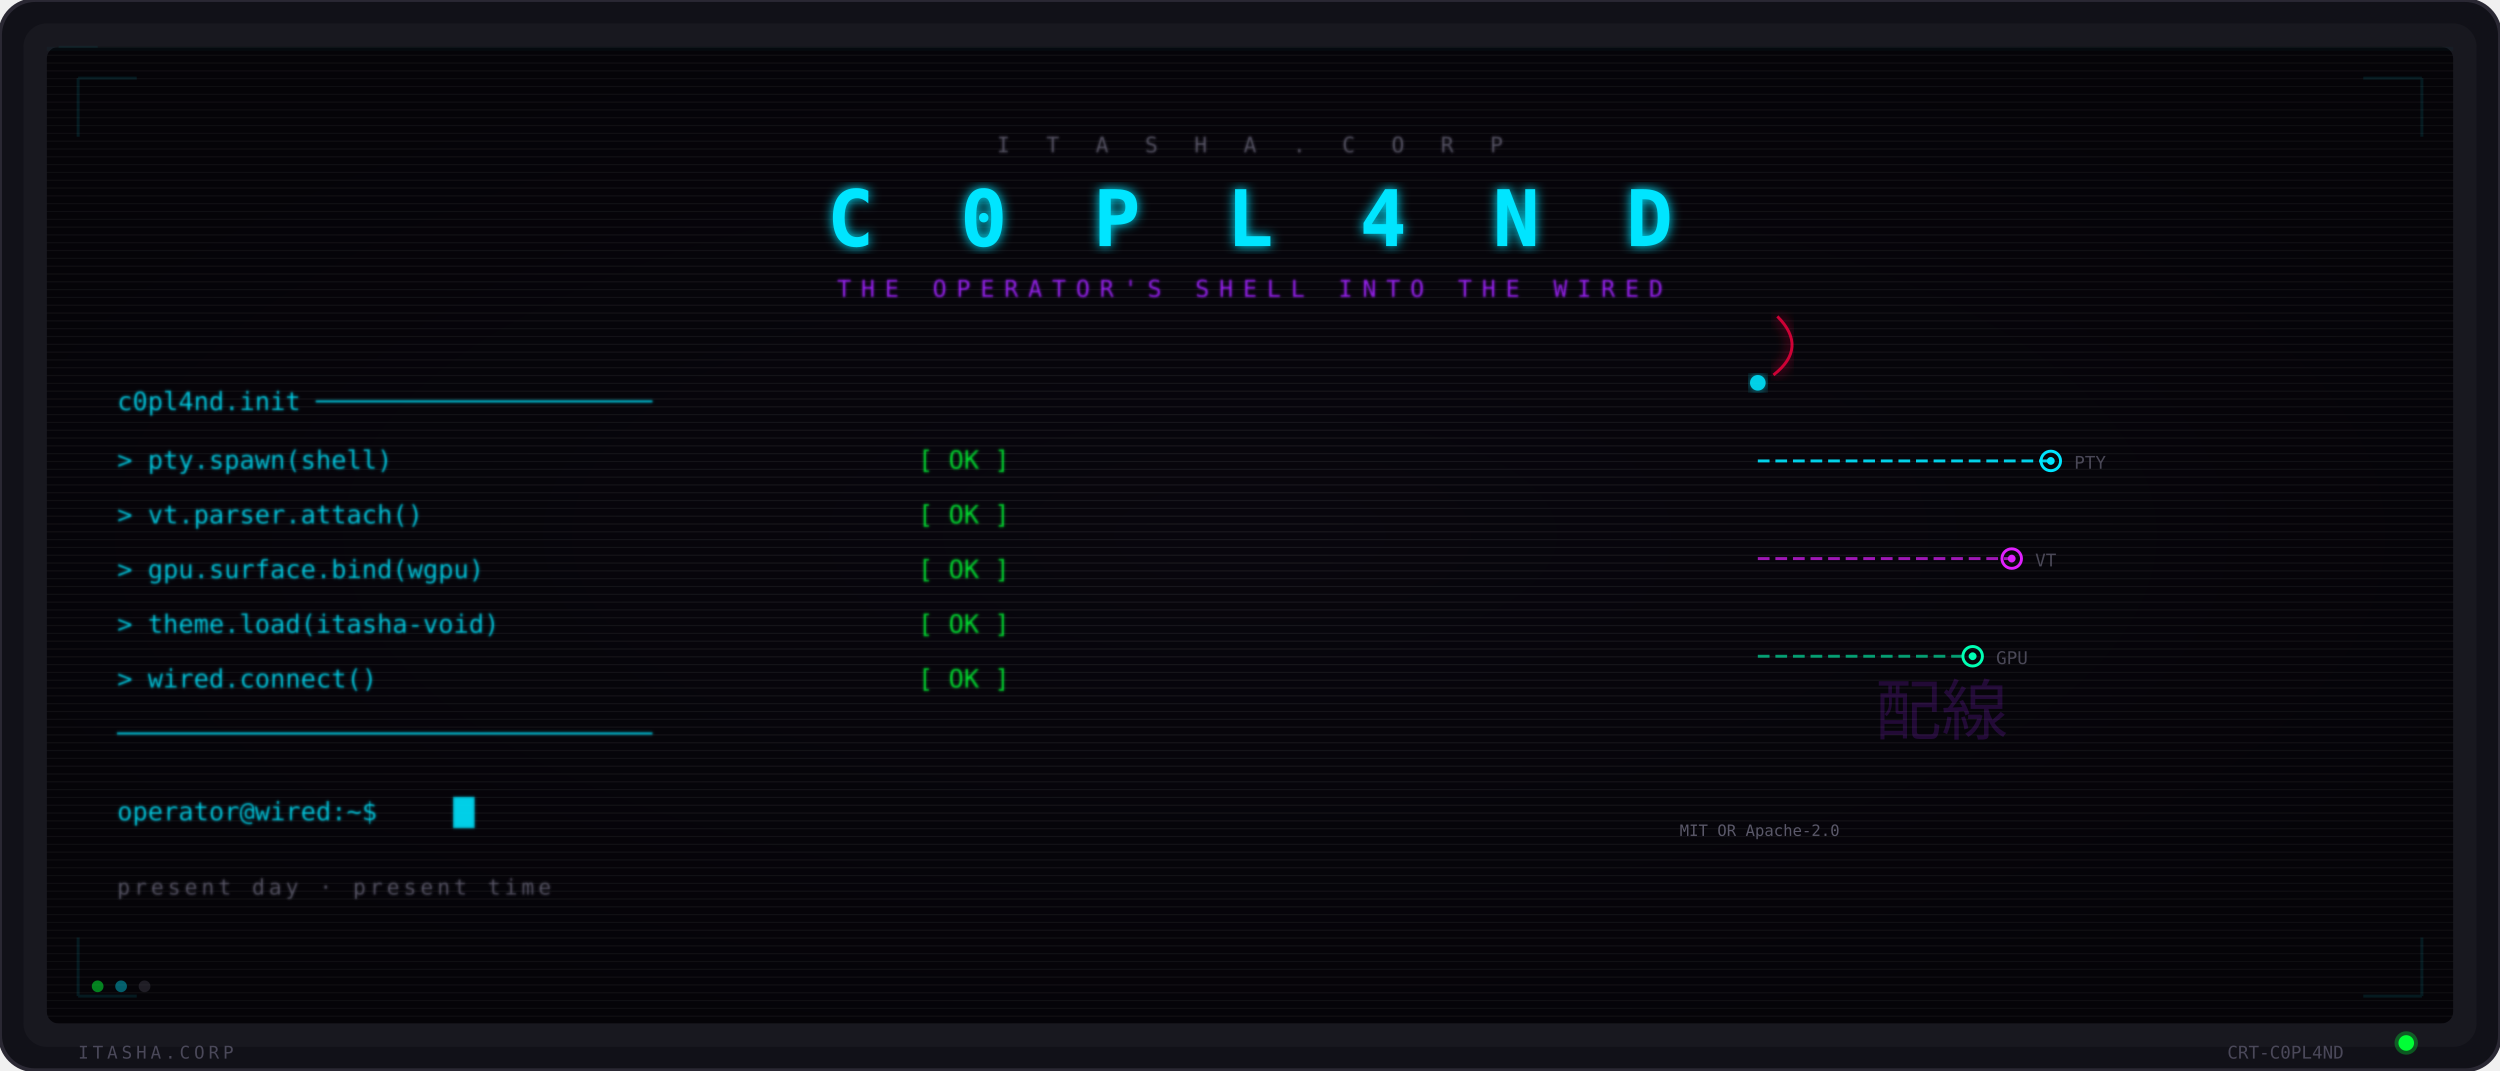
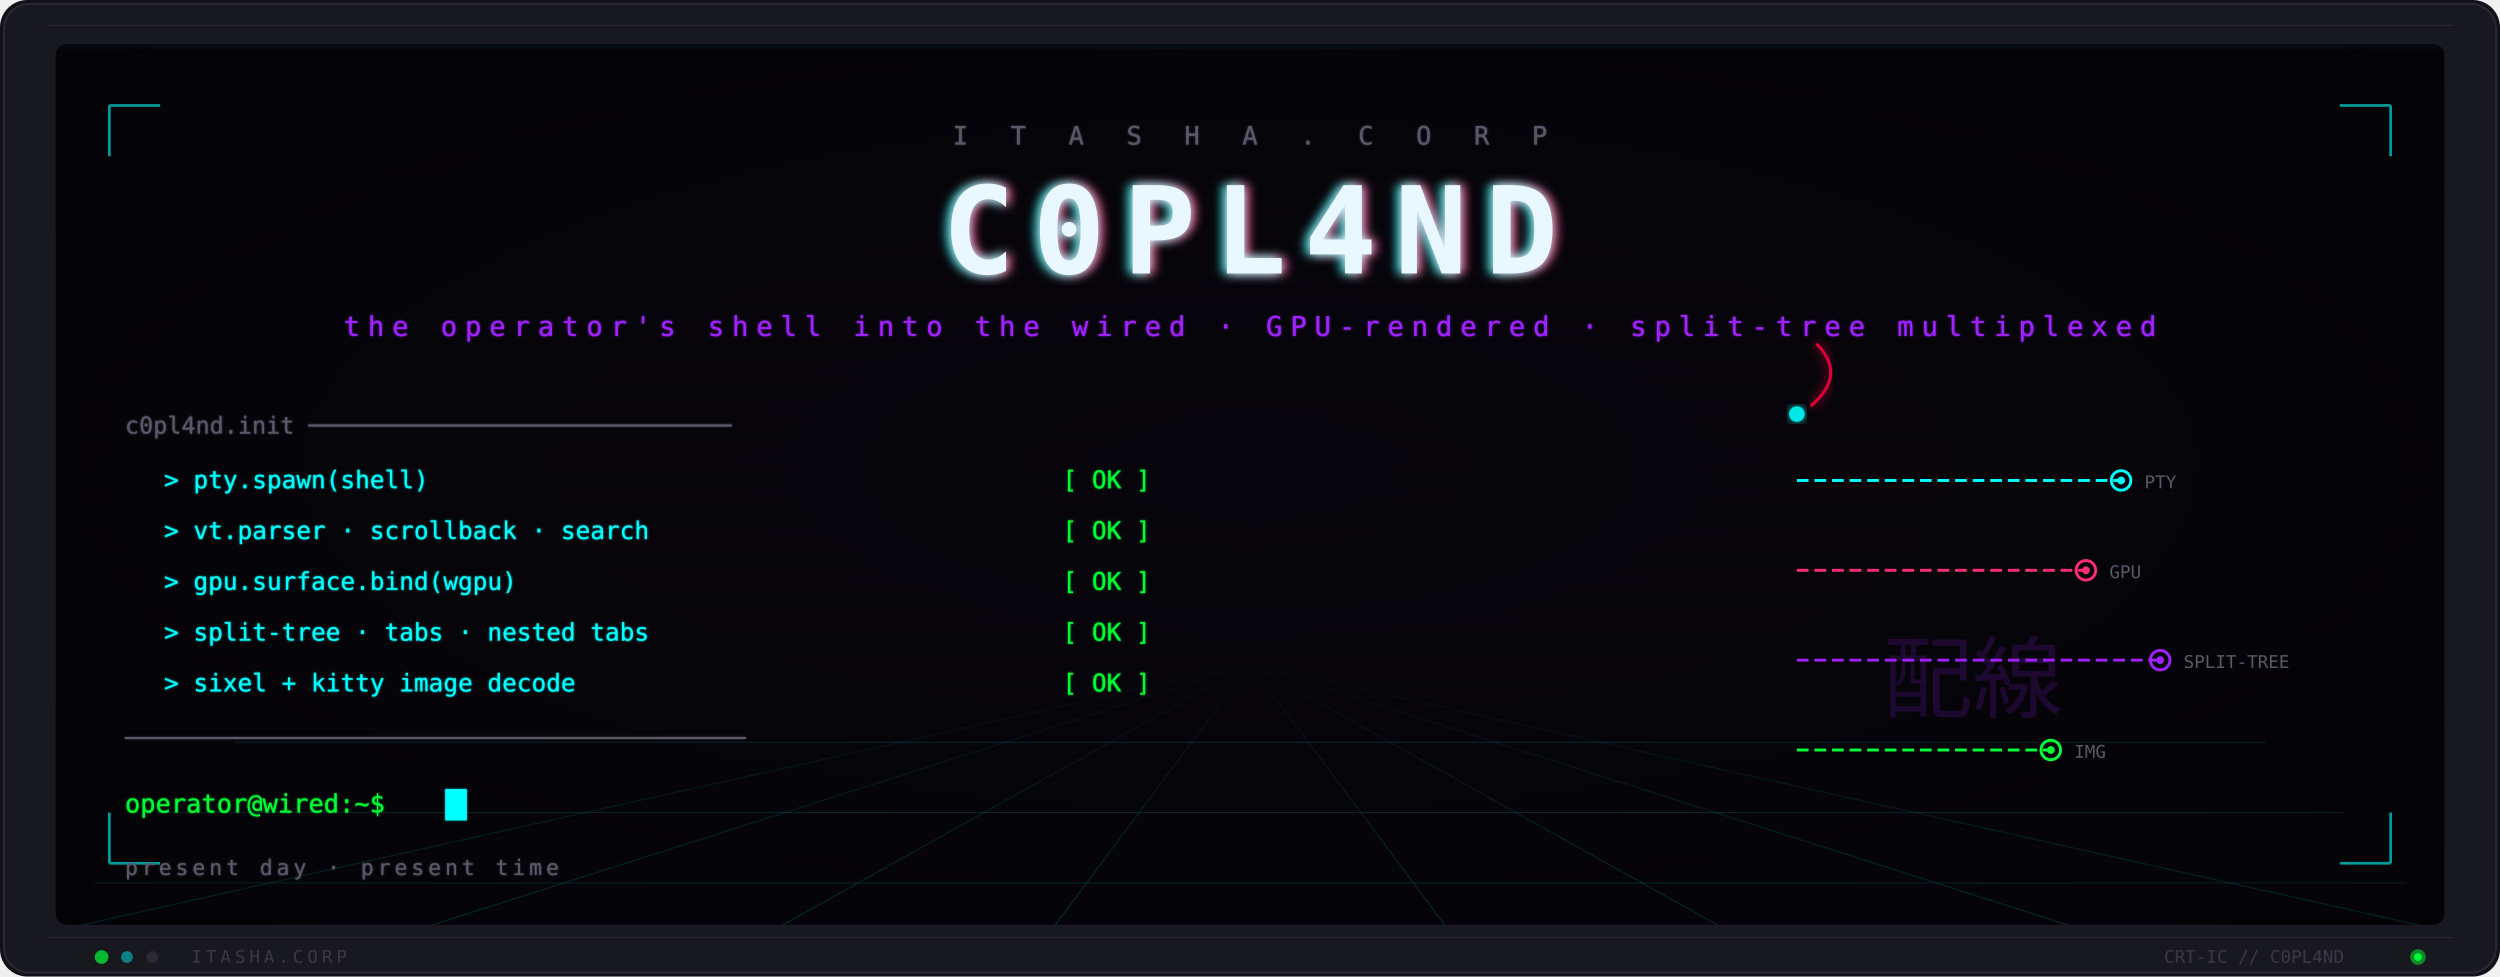
- <svg xmlns="http://www.w3.org/2000/svg" viewBox="0 0 1280 548" width="1280" height="548">
+ <svg xmlns="http://www.w3.org/2000/svg" viewBox="0 0 1280 500" width="1280" height="500" role="img" aria-label="C0PL4ND — a cross-platform GPU terminal with split-tree multiplexing, the operator's shell into the wired">
  <defs>
-     <pattern id="scanlines" patternUnits="userSpaceOnUse" width="4" height="4">
-       <line x1="0" y1="0" x2="4" y2="0" stroke="#fff" stroke-width="0.5" opacity="0.15" />
+     <pattern id="scan" patternUnits="userSpaceOnUse" width="1280" height="4">
+       <rect width="1280" height="2" fill="transparent" />
+       <rect y="2" width="1280" height="2" fill="rgba(0,0,0,0.16)" />
    </pattern>
-     <radialGradient id="vignette" cx="50%" cy="50%" r="60%">
+     <radialGradient id="vig" cx="50%" cy="48%" r="72%">
      <stop offset="0%" stop-color="transparent" />
-       <stop offset="100%" stop-color="rgba(0,0,0,0.4)" />
+       <stop offset="100%" stop-color="rgba(0,0,0,0.46)" />
    </radialGradient>
-     <filter id="phosphor">
-       <feGaussianBlur stdDeviation="0.8" />
-     </filter>
-     <filter id="glow">
-       <feGaussianBlur stdDeviation="3" result="blur" />
+     <linearGradient id="grid" x1="0" y1="0" x2="0" y2="1">
+       <stop offset="0%" stop-color="#00fffe" stop-opacity="0" />
+       <stop offset="100%" stop-color="#00fffe" stop-opacity="0.5" />
+     </linearGradient>
+     <filter id="phos">
+       <feGaussianBlur in="SourceGraphic" stdDeviation="0.7" result="b" />
      <feMerge>
-         <feMergeNode in="blur" />
+         <feMergeNode in="b" />
        <feMergeNode in="SourceGraphic" />
      </feMerge>
    </filter>
+     <filter id="soft">
+       <feGaussianBlur stdDeviation="2.4" />
+     </filter>
+     <filter id="glow">
+       <feGaussianBlur stdDeviation="2.6" result="b" />
+       <feMerge>
+         <feMergeNode in="b" />
+         <feMergeNode in="SourceGraphic" />
+       </feMerge>
+     </filter>
+     <clipPath id="sc">
+       <rect x="28" y="22" width="1224" height="452" rx="6" />
+     </clipPath>
  </defs>
  <style>
-     @keyframes sweep { 0% { transform: translateY(0); } 100% { transform: translateY(500px); } }
-     @keyframes flicker { 0%,96%,100% { opacity: 1; } 97% { opacity: 0.97; } 98% { opacity: 0.99; } }
-     @keyframes signalBroadcast { 0% { opacity: 0.8; stroke-dashoffset: 20; } 100% { opacity: 0.2; stroke-dashoffset: 0; } }
-     @keyframes endpointBlink { 0%,100% { opacity: 0.9; } 50% { opacity: 0.3; } }
-     @keyframes bootReveal { 0% { opacity: 0; } 100% { opacity: 0.9; } }
-     @keyframes heartbeat { 0%,100% { r: 3; opacity: 0.5; } 15% { r: 4; opacity: 0.9; } 30% { r: 3; opacity: 0.5; } 45% { r: 3.5; opacity: 0.8; } 60% { r: 3; opacity: 0.5; } }
-     @keyframes edgeGlow { 0% { stroke-dashoffset: 3500; } 100% { stroke-dashoffset: 0; } }
-     @keyframes phosphorBloom { 0%,100% { opacity: 0; } 50% { opacity: 0.015; } }
+     text { font-family: 'SF Mono','Fira Code','Cascadia Code','JetBrains Mono',Consolas,monospace; }
+     @keyframes sweep { 0% { transform: translateY(0); } 100% { transform: translateY(452px); } }
+     @keyframes flicker { 0%,96%,100% { opacity: 1; } 97% { opacity: 0.97; } 98% { opacity: 0.995; } }
+     @keyframes bootReveal { 0% { opacity: 0; } 100% { opacity: 0.92; } }
    @keyframes curBlink { 0%,50% { opacity: 1; } 51%,100% { opacity: 0; } }
-     text { font-family: 'SF Mono','Fira Code','Cascadia Code','JetBrains Mono',Consolas,monospace; }
+     @keyframes heartbeat { 0%,100% { r: 4; opacity: 0.55; } 15% { r: 5; opacity: 0.95; } 30% { r: 4; opacity: 0.55; } 50% { r: 4.4; opacity: 0.8; } }
+     @keyframes edgeGlow { 0% { stroke-dashoffset: 3340; } 100% { stroke-dashoffset: 0; } }
+     @keyframes phosphorBloom { 0%,100% { opacity: 0; } 50% { opacity: 0.02; } }
+     @keyframes signalPulse { 0% { stroke-dashoffset: 18; opacity: 0.85; } 100% { stroke-dashoffset: 0; opacity: 0.3; } }
+     @keyframes nodeBlink { 0%,100% { opacity: 0.9; } 50% { opacity: 0.35; } }
    @media (prefers-reduced-motion: reduce) { * { animation: none !important; } }
  </style>
-   <rect x="0" y="0" width="1280" height="548" rx="18" ry="18" fill="#111118" stroke="#2a2833" stroke-width="2" />
-   <rect x="12" y="12" width="1256" height="524" rx="12" ry="12" fill="#18181f" />
-   <rect x="24" y="24" width="1232" height="500" rx="6" ry="6" fill="#08060d" />
-   <rect x="24" y="24" width="1232" height="500" rx="6" ry="6" fill="url(#scanlines)" />
-   <rect x="24" y="24" width="1232" height="500" rx="6" ry="6" fill="url(#vignette)" />
-   <rect x="24" y="24" width="1232" height="500" rx="6" ry="6" fill="none" stroke="#00e5ff" stroke-width="1" opacity="0.06" stroke-dasharray="20,3480" style="animation: edgeGlow 12s linear infinite;" />
-   <rect x="24" y="24" width="1232" height="2" fill="#00e5ff" opacity="0.03" style="animation: sweep 10s linear infinite;" />
-   <rect x="24" y="24" width="1232" height="500" rx="6" ry="6" fill="white" opacity="0" style="animation: phosphorBloom 8s ease-in-out infinite;" />
-   <g style="animation: flicker 6s infinite;">
-     <text x="640" y="78" text-anchor="middle" fill="#5a5869" font-size="11" letter-spacing="6" filter="url(#phosphor)">I T A S H A . C O R P</text>
-     <text x="640" y="126" text-anchor="middle" fill="#00e5ff" font-size="40" font-weight="bold" letter-spacing="10" filter="url(#glow)">C 0 P L 4 N D</text>
-     <text x="640" y="152" text-anchor="middle" fill="#a020ff" font-size="12" letter-spacing="5" filter="url(#phosphor)">THE OPERATOR'S SHELL INTO THE WIRED</text>
-     <g fill="#00e5ff" font-size="13" filter="url(#phosphor)" opacity="0.9">
-       <text x="60" y="210">c0pl4nd.init ──────────────────────</text>
-       <text x="60" y="240" style="animation: bootReveal 0.3s ease-out 0.2s both;">&gt; pty.spawn(shell)</text>
-       <text x="470" y="240" fill="#01fe36">[ OK ]</text>
-       <text x="60" y="268" style="animation: bootReveal 0.3s ease-out 0.5s both;">&gt; vt.parser.attach()</text>
-       <text x="470" y="268" fill="#01fe36">[ OK ]</text>
-       <text x="60" y="296" style="animation: bootReveal 0.3s ease-out 0.8s both;">&gt; gpu.surface.bind(wgpu)</text>
-       <text x="470" y="296" fill="#01fe36">[ OK ]</text>
-       <text x="60" y="324" style="animation: bootReveal 0.3s ease-out 1.1s both;">&gt; theme.load(itasha-void)</text>
-       <text x="470" y="324" fill="#01fe36">[ OK ]</text>
-       <text x="60" y="352" style="animation: bootReveal 0.3s ease-out 1.4s both;">&gt; wired.connect()</text>
-       <text x="470" y="352" fill="#01fe36">[ OK ]</text>
-       <text x="60" y="380">───────────────────────────────────</text>
-       <text x="60" y="420">operator@wired:~$</text>
-       <rect x="232" y="408" width="11" height="16" fill="#00e5ff" style="animation: curBlink 1.1s step-end infinite;" />
+   <rect x="0" y="0" width="1280" height="500" rx="14" fill="#111118" />
+   <rect x="2" y="2" width="1276" height="496" rx="13" fill="#18181f" stroke="#2a2833" stroke-width="1" />
+   <line x1="24" y1="13" x2="1256" y2="13" stroke="#2a2833" stroke-width="0.5" />
+   <line x1="24" y1="480" x2="1256" y2="480" stroke="#2a2833" stroke-width="0.5" />
+   <rect x="28" y="22" width="1224" height="452" rx="6" fill="#08060d" />
+   <g clip-path="url(#sc)">
+     <g stroke="url(#grid)" stroke-width="0.6" opacity="0.5">
+       <line x1="640" y1="340" x2="40" y2="474" />
+       <line x1="640" y1="340" x2="220" y2="474" />
+       <line x1="640" y1="340" x2="400" y2="474" />
+       <line x1="640" y1="340" x2="540" y2="474" />
+       <line x1="640" y1="340" x2="640" y2="474" />
+       <line x1="640" y1="340" x2="740" y2="474" />
+       <line x1="640" y1="340" x2="880" y2="474" />
+       <line x1="640" y1="340" x2="1060" y2="474" />
+       <line x1="640" y1="340" x2="1240" y2="474" />
    </g>
-     <text x="60" y="458" fill="#5a5869" font-size="11" letter-spacing="2" filter="url(#phosphor)">present day · present time</text>
-     <g transform="translate(840, 196)">
-       <line x1="60" y1="0" x2="60" y2="210" stroke="#00e5ff" stroke-width="2.5" filter="url(#glow)" />
-       <circle cx="60" cy="0" r="4" fill="#00e5ff" opacity="0.9" filter="url(#glow)" />
-       <path d="M 68 -4 Q 86 -18 70 -34" fill="none" stroke="#ff0040" stroke-width="1.5" opacity="0.8" filter="url(#glow)" />
-       <line x1="60" y1="40" x2="210" y2="40" stroke="#00e5ff" stroke-width="1.5" opacity="0.9" stroke-dasharray="6,3" style="animation: signalBroadcast 1.5s linear infinite;" />
-       <circle cx="210" cy="40" r="5" fill="none" stroke="#00e5ff" stroke-width="1.5" style="animation: endpointBlink 2s ease-in-out infinite;" />
-       <circle cx="210" cy="40" r="2" fill="#00e5ff" style="animation: endpointBlink 2s ease-in-out infinite;" />
-       <text x="222" y="44" fill="#5a5869" font-size="9" opacity="0.8">PTY</text>
-       <line x1="60" y1="90" x2="190" y2="90" stroke="#e020ff" stroke-width="1.5" opacity="0.7" stroke-dasharray="6,3" style="animation: signalBroadcast 2s linear infinite;" />
-       <circle cx="190" cy="90" r="5" fill="none" stroke="#e020ff" stroke-width="1.5" style="animation: endpointBlink 2s ease-in-out 0.4s infinite;" />
-       <circle cx="190" cy="90" r="2" fill="#e020ff" style="animation: endpointBlink 2s ease-in-out 0.4s infinite;" />
-       <text x="202" y="94" fill="#5a5869" font-size="9" opacity="0.8">VT</text>
-       <line x1="60" y1="140" x2="170" y2="140" stroke="#00ffb3" stroke-width="1.5" opacity="0.6" stroke-dasharray="6,3" style="animation: signalBroadcast 2.5s linear infinite;" />
-       <circle cx="170" cy="140" r="5" fill="none" stroke="#00ffb3" stroke-width="1.5" style="animation: endpointBlink 2s ease-in-out 0.8s infinite;" />
-       <circle cx="170" cy="140" r="2" fill="#00ffb3" style="animation: endpointBlink 2s ease-in-out 0.8s infinite;" />
-       <text x="182" y="144" fill="#5a5869" font-size="9" opacity="0.8">GPU</text>
-       <text x="20" y="232" fill="#5a5869" font-size="8">MIT OR Apache-2.0</text>
-       <text x="120" y="180" fill="#a020ff" font-size="34" opacity="0.18" font-family="'Noto Sans JP',sans-serif">配線</text>
+     <g stroke="#00fffe" stroke-width="0.5" opacity="0.22">
+       <line x1="120" y1="380" x2="1160" y2="380" />
+       <line x1="80" y1="416" x2="1200" y2="416" />
+       <line x1="48" y1="452" x2="1232" y2="452" />
+     </g>
+     <rect x="28" y="22" width="1224" height="3" fill="#00fffe" opacity="0.05" style="animation: sweep 9s linear infinite;" />
+     <rect x="28" y="22" width="1224" height="452" fill="#ffffff" opacity="0" style="animation: phosphorBloom 8s ease-in-out infinite;" />
+   </g>
+   <rect x="28" y="22" width="1224" height="452" rx="6" fill="url(#scan)" />
+   <rect x="28" y="22" width="1224" height="452" rx="6" fill="url(#vig)" />
+   <rect x="28" y="22" width="1224" height="452" rx="6" fill="none" stroke="#00fffe" stroke-width="1" opacity="0.07" stroke-dasharray="22,3318" style="animation: edgeGlow 11s linear infinite;" />
+   <rect x="28" y="22" width="1224" height="452" rx="6" fill="none" stroke="#1a1825" />
+   <g stroke="#00fffe" stroke-width="1.4" fill="none" opacity="0.6">
+     <path d="M56 54 h26 M56 54 v26" />
+     <path d="M1224 54 h-26 M1224 54 v26" />
+     <path d="M56 442 h26 M56 442 v-26" />
+     <path d="M1224 442 h-26 M1224 442 v-26" />
+   </g>
+   <g style="animation: flicker 7s infinite;">
+     <text x="640" y="74" text-anchor="middle" font-size="13" fill="#5a5869" letter-spacing="7" filter="url(#phos)">I T A S H A . C O R P</text>
+     <g font-size="62" font-weight="bold" letter-spacing="9" text-anchor="middle">
+       <text x="643" y="140" fill="#ff2d78" opacity="0.55" filter="url(#soft)">C0PL4ND</text>
+       <text x="637" y="140" fill="#00fffe" opacity="0.55" filter="url(#soft)">C0PL4ND</text>
+       <text x="640" y="140" fill="#e9f7ff" filter="url(#glow)">C0PL4ND</text>
+     </g>
+     <text x="640" y="172" text-anchor="middle" font-size="14" fill="#a020ff" letter-spacing="4" filter="url(#phos)">the operator's shell into the wired · GPU-rendered · split-tree multiplexed</text>
+     <g filter="url(#phos)">
+       <text x="64" y="222" font-size="12" fill="#5a5869">c0pl4nd.init ──────────────────────────────</text>
+       <text x="84" y="250" font-size="12.5" fill="#00fffe" style="animation: bootReveal 0.35s ease-out 0.2s both;">&gt; pty.spawn(shell)</text>
+       <text x="544" y="250" font-size="12.5" fill="#01fe36" style="animation: bootReveal 0.35s ease-out 0.2s both;">[ OK ]</text>
+       <text x="84" y="276" font-size="12.5" fill="#00fffe" style="animation: bootReveal 0.35s ease-out 0.5s both;">&gt; vt.parser · scrollback · search</text>
+       <text x="544" y="276" font-size="12.5" fill="#01fe36" style="animation: bootReveal 0.35s ease-out 0.5s both;">[ OK ]</text>
+       <text x="84" y="302" font-size="12.5" fill="#00fffe" style="animation: bootReveal 0.35s ease-out 0.8s both;">&gt; gpu.surface.bind(wgpu)</text>
+       <text x="544" y="302" font-size="12.5" fill="#01fe36" style="animation: bootReveal 0.35s ease-out 0.8s both;">[ OK ]</text>
+       <text x="84" y="328" font-size="12.5" fill="#00fffe" style="animation: bootReveal 0.35s ease-out 1.1s both;">&gt; split-tree · tabs · nested tabs</text>
+       <text x="544" y="328" font-size="12.5" fill="#01fe36" style="animation: bootReveal 0.35s ease-out 1.1s both;">[ OK ]</text>
+       <text x="84" y="354" font-size="12.5" fill="#00fffe" style="animation: bootReveal 0.35s ease-out 1.4s both;">&gt; sixel + kitty image decode</text>
+       <text x="544" y="354" font-size="12.5" fill="#01fe36" style="animation: bootReveal 0.35s ease-out 1.4s both;">[ OK ]</text>
+       <text x="64" y="382" font-size="12" fill="#5a5869">────────────────────────────────────────────</text>
+       <text x="64" y="416" font-size="13" fill="#01fe36">operator@wired:~$</text>
+       <rect x="228" y="404" width="11" height="16" fill="#00fffe" style="animation: curBlink 1.1s step-end infinite;" />
+       <text x="64" y="448" font-size="11" fill="#5a5869" letter-spacing="2">present day · present time</text>
+     </g>
+     <g transform="translate(872, 206)">
+       <text x="92" y="158" fill="#a020ff" font-size="46" opacity="0.16" font-family="'Noto Sans JP','Yu Gothic',sans-serif">配線</text>
+       <line x1="48" y1="6" x2="48" y2="196" stroke="#00fffe" stroke-width="2.4" filter="url(#glow)" />
+       <circle cx="48" cy="6" r="4" fill="#00fffe" opacity="0.9" filter="url(#glow)" />
+       <path d="M55 2 Q74 -14 58 -30" fill="none" stroke="#ff0040" stroke-width="1.6" opacity="0.85" filter="url(#glow)" />
+       <g>
+         <line x1="48" y1="40" x2="214" y2="40" stroke="#00fffe" stroke-width="1.5" stroke-dasharray="6,3" style="animation: signalPulse 1.6s linear infinite;" />
+         <circle cx="214" cy="40" r="5" fill="none" stroke="#00fffe" stroke-width="1.5" style="animation: nodeBlink 2s ease-in-out infinite;" />
+         <circle cx="214" cy="40" r="2" fill="#00fffe" style="animation: nodeBlink 2s ease-in-out infinite;" />
+         <text x="226" y="44" fill="#5a5869" font-size="9">PTY</text>
+       </g>
+       <g>
+         <line x1="48" y1="86" x2="196" y2="86" stroke="#ff2d78" stroke-width="1.5" stroke-dasharray="6,3" style="animation: signalPulse 2s linear infinite;" />
+         <circle cx="196" cy="86" r="5" fill="none" stroke="#ff2d78" stroke-width="1.5" style="animation: nodeBlink 2s ease-in-out 0.4s infinite;" />
+         <circle cx="196" cy="86" r="2" fill="#ff2d78" style="animation: nodeBlink 2s ease-in-out 0.4s infinite;" />
+         <text x="208" y="90" fill="#5a5869" font-size="9">GPU</text>
+       </g>
+       <g>
+         <line x1="48" y1="132" x2="234" y2="132" stroke="#a020ff" stroke-width="1.5" stroke-dasharray="6,3" style="animation: signalPulse 2.4s linear infinite;" />
+         <circle cx="234" cy="132" r="5" fill="none" stroke="#a020ff" stroke-width="1.5" style="animation: nodeBlink 2s ease-in-out 0.8s infinite;" />
+         <circle cx="234" cy="132" r="2" fill="#a020ff" style="animation: nodeBlink 2s ease-in-out 0.8s infinite;" />
+         <text x="246" y="136" fill="#5a5869" font-size="9">SPLIT-TREE</text>
+       </g>
+       <g>
+         <line x1="48" y1="178" x2="178" y2="178" stroke="#01fe36" stroke-width="1.5" stroke-dasharray="6,3" style="animation: signalPulse 2.8s linear infinite;" />
+         <circle cx="178" cy="178" r="5" fill="none" stroke="#01fe36" stroke-width="1.5" style="animation: nodeBlink 2s ease-in-out 1.2s infinite;" />
+         <circle cx="178" cy="178" r="2" fill="#01fe36" style="animation: nodeBlink 2s ease-in-out 1.2s infinite;" />
+         <text x="190" y="182" fill="#5a5869" font-size="9">IMG</text>
+       </g>
    </g>
  </g>
-   <path d="M 40,40 L 40,70 M 40,40 L 70,40" stroke="#00e5ff" stroke-width="1.5" fill="none" opacity="0.1" />
-   <path d="M 1240,40 L 1240,70 M 1240,40 L 1210,40" stroke="#00e5ff" stroke-width="1.5" fill="none" opacity="0.1" />
-   <path d="M 40,510 L 40,480 M 40,510 L 70,510" stroke="#00e5ff" stroke-width="1.5" fill="none" opacity="0.1" />
-   <path d="M 1240,510 L 1240,480 M 1240,510 L 1210,510" stroke="#00e5ff" stroke-width="1.5" fill="none" opacity="0.1" />
-   <circle cx="50" cy="505" r="3" fill="#01fe36" opacity="0.5" style="animation: heartbeat 2s ease-in-out infinite;" />
-   <circle cx="62" cy="505" r="3" fill="#00e5ff" opacity="0.4" />
-   <circle cx="74" cy="505" r="3" fill="#5a5869" opacity="0.3" />
-   <text x="40" y="542" font-size="9" fill="#4a4859" letter-spacing="2">ITASHA.CORP</text>
-   <text x="1200" y="542" text-anchor="end" font-size="9" fill="#4a4859">CRT-C0PL4ND</text>
-   <circle cx="1232" cy="534" r="6" fill="#01fe36" opacity="0.3" />
-   <circle cx="1232" cy="534" r="4" fill="#01fe36" opacity="1.0" />
+   <g transform="translate(0,16)">
+     <circle cx="52" cy="474" r="3.5" fill="#01fe36" opacity="0.7" style="animation: heartbeat 2.4s ease-in-out infinite;" />
+     <circle cx="65" cy="474" r="3" fill="#00fffe" opacity="0.45" />
+     <circle cx="78" cy="474" r="3" fill="#5a5869" opacity="0.3" />
+     <text x="98" y="477" font-size="9" fill="#3a3848" letter-spacing="2">ITASHA.CORP</text>
+     <text x="1108" y="477" font-size="9" fill="#3a3848">CRT-IC // C0PL4ND</text>
+     <circle cx="1238" cy="474" r="4" fill="#01fe36" opacity="0.5" />
+     <circle cx="1238" cy="474" r="2" fill="#01fe36" opacity="0.95" style="animation: heartbeat 2.4s ease-in-out infinite;" />
+   </g>
</svg>
